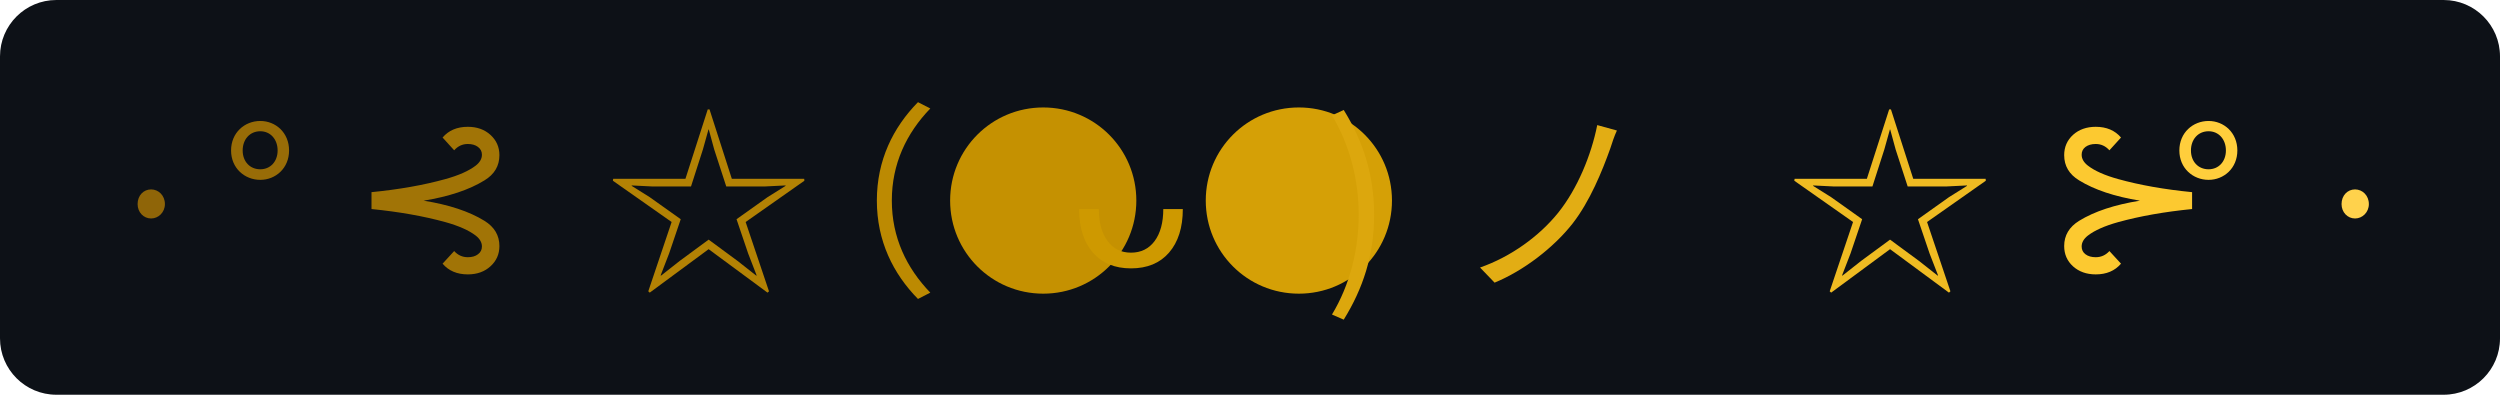
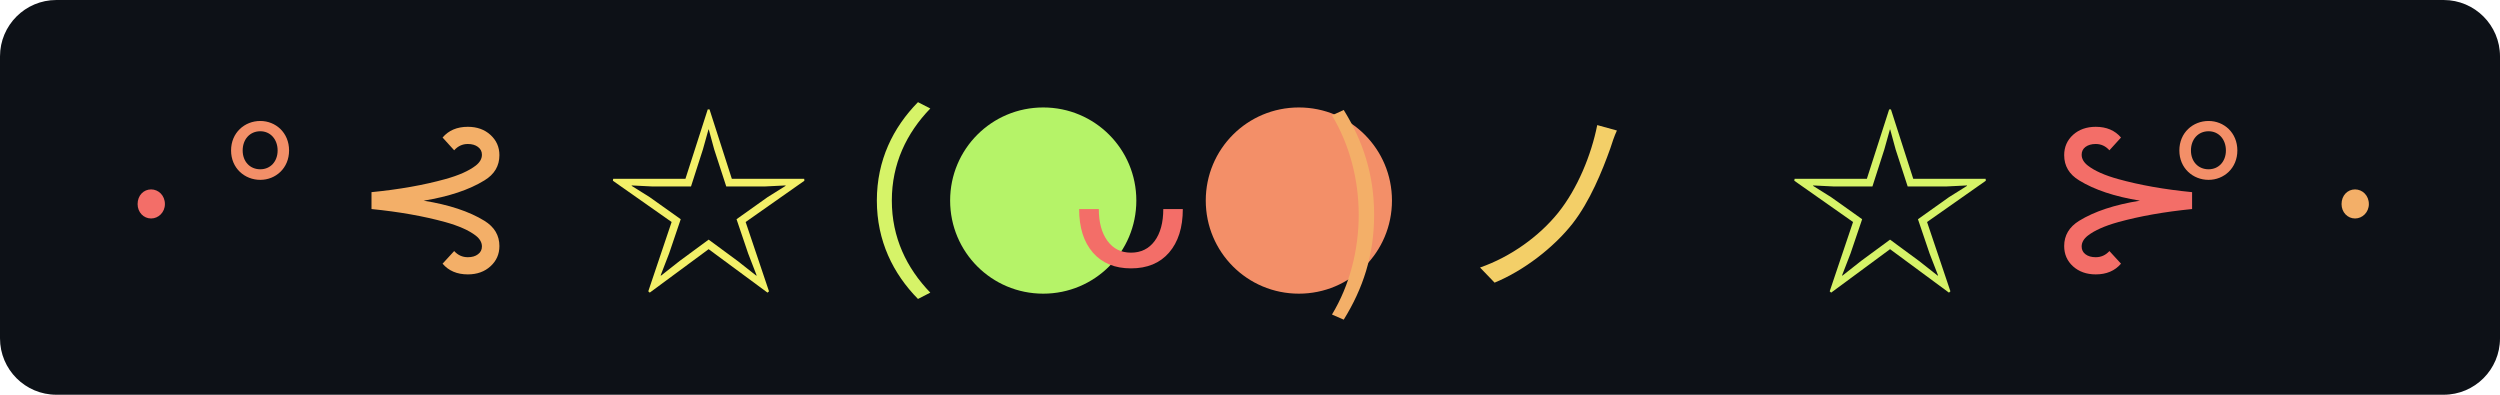
<svg xmlns="http://www.w3.org/2000/svg" width="266" height="42" viewBox="0 0 266 42" role="img">
  <rect width="100%" height="100%" rx="6" fill="#0d1117" />
  <g font-family="'Segoe UI Symbol','Malgun Gothic','Noto Sans CJK KR','Apple SD Gothic Neo','Noto Sans Symbols 2','DejaVu Sans',monospace" font-size="22" dominant-baseline="middle">
-     <text x="10.0" y="22.0" fill="#8f6508">·</text>
-     <text x="23.6" y="22.0" fill="#986c07">°</text>
-     <text x="37.2" y="22.0" fill="#a17406">⊰</text>
-     <text x="50.8" y="22.0" fill="#aa7b05"> </text>
-     <text x="64.4" y="22.0" fill="#b38204">☆</text>
-     <text x="78.0" y="22.0" fill="#bc8a02">（</text>
-     <text x="100.0" y="22.0" fill="#c59101">●</text>
-     <text x="113.6" y="22.0" fill="#ce9900">ᴗ</text>
-     <text x="127.2" y="22.0" fill="#d5a006">●</text>
-     <text x="140.8" y="22.0" fill="#dca70d">)</text>
-     <text x="154.4" y="22.0" fill="#e2ad14">ノ</text>
-     <text x="176.5" y="22.0" fill="#e9b41b"> </text>
-     <text x="190.1" y="22.0" fill="#efbb22">☆</text>
-     <text x="203.7" y="22.0" fill="#f6c229"> </text>
-     <text x="217.3" y="22.0" fill="#fcc930">⊱</text>
-     <text x="230.9" y="22.0" fill="#ffce3c">°</text>
-     <text x="244.5" y="22.0" fill="#ffd24c">·</text>
+     <text x="10.0" y="22.0" fill="#f36e68">·</text>
+     <text x="23.6" y="22.0" fill="#f38f68">°</text>
+     <text x="37.2" y="22.0" fill="#f3af68">⊰</text>
+     <text x="50.8" y="22.0" fill="#f3cf68"> </text>
+     <text x="64.4" y="22.0" fill="#f3f068">☆</text>
+     <text x="78.0" y="22.0" fill="#d6f368">（</text>
+     <text x="100.0" y="22.0" fill="#b5f368">●</text>
+     <text x="113.6" y="22.0" fill="#f36e68">ᴗ</text>
+     <text x="127.2" y="22.0" fill="#f38f68">●</text>
+     <text x="140.8" y="22.0" fill="#f3af68">)</text>
+     <text x="154.4" y="22.0" fill="#f3cf68">ノ</text>
+     <text x="176.5" y="22.0" fill="#f3f068"> </text>
+     <text x="190.1" y="22.0" fill="#d6f368">☆</text>
+     <text x="203.7" y="22.0" fill="#b5f368"> </text>
+     <text x="217.3" y="22.0" fill="#f36e68">⊱</text>
+     <text x="230.9" y="22.0" fill="#f38f68">°</text>
+     <text x="244.5" y="22.0" fill="#f3af68">·</text>
  </g>
</svg>
